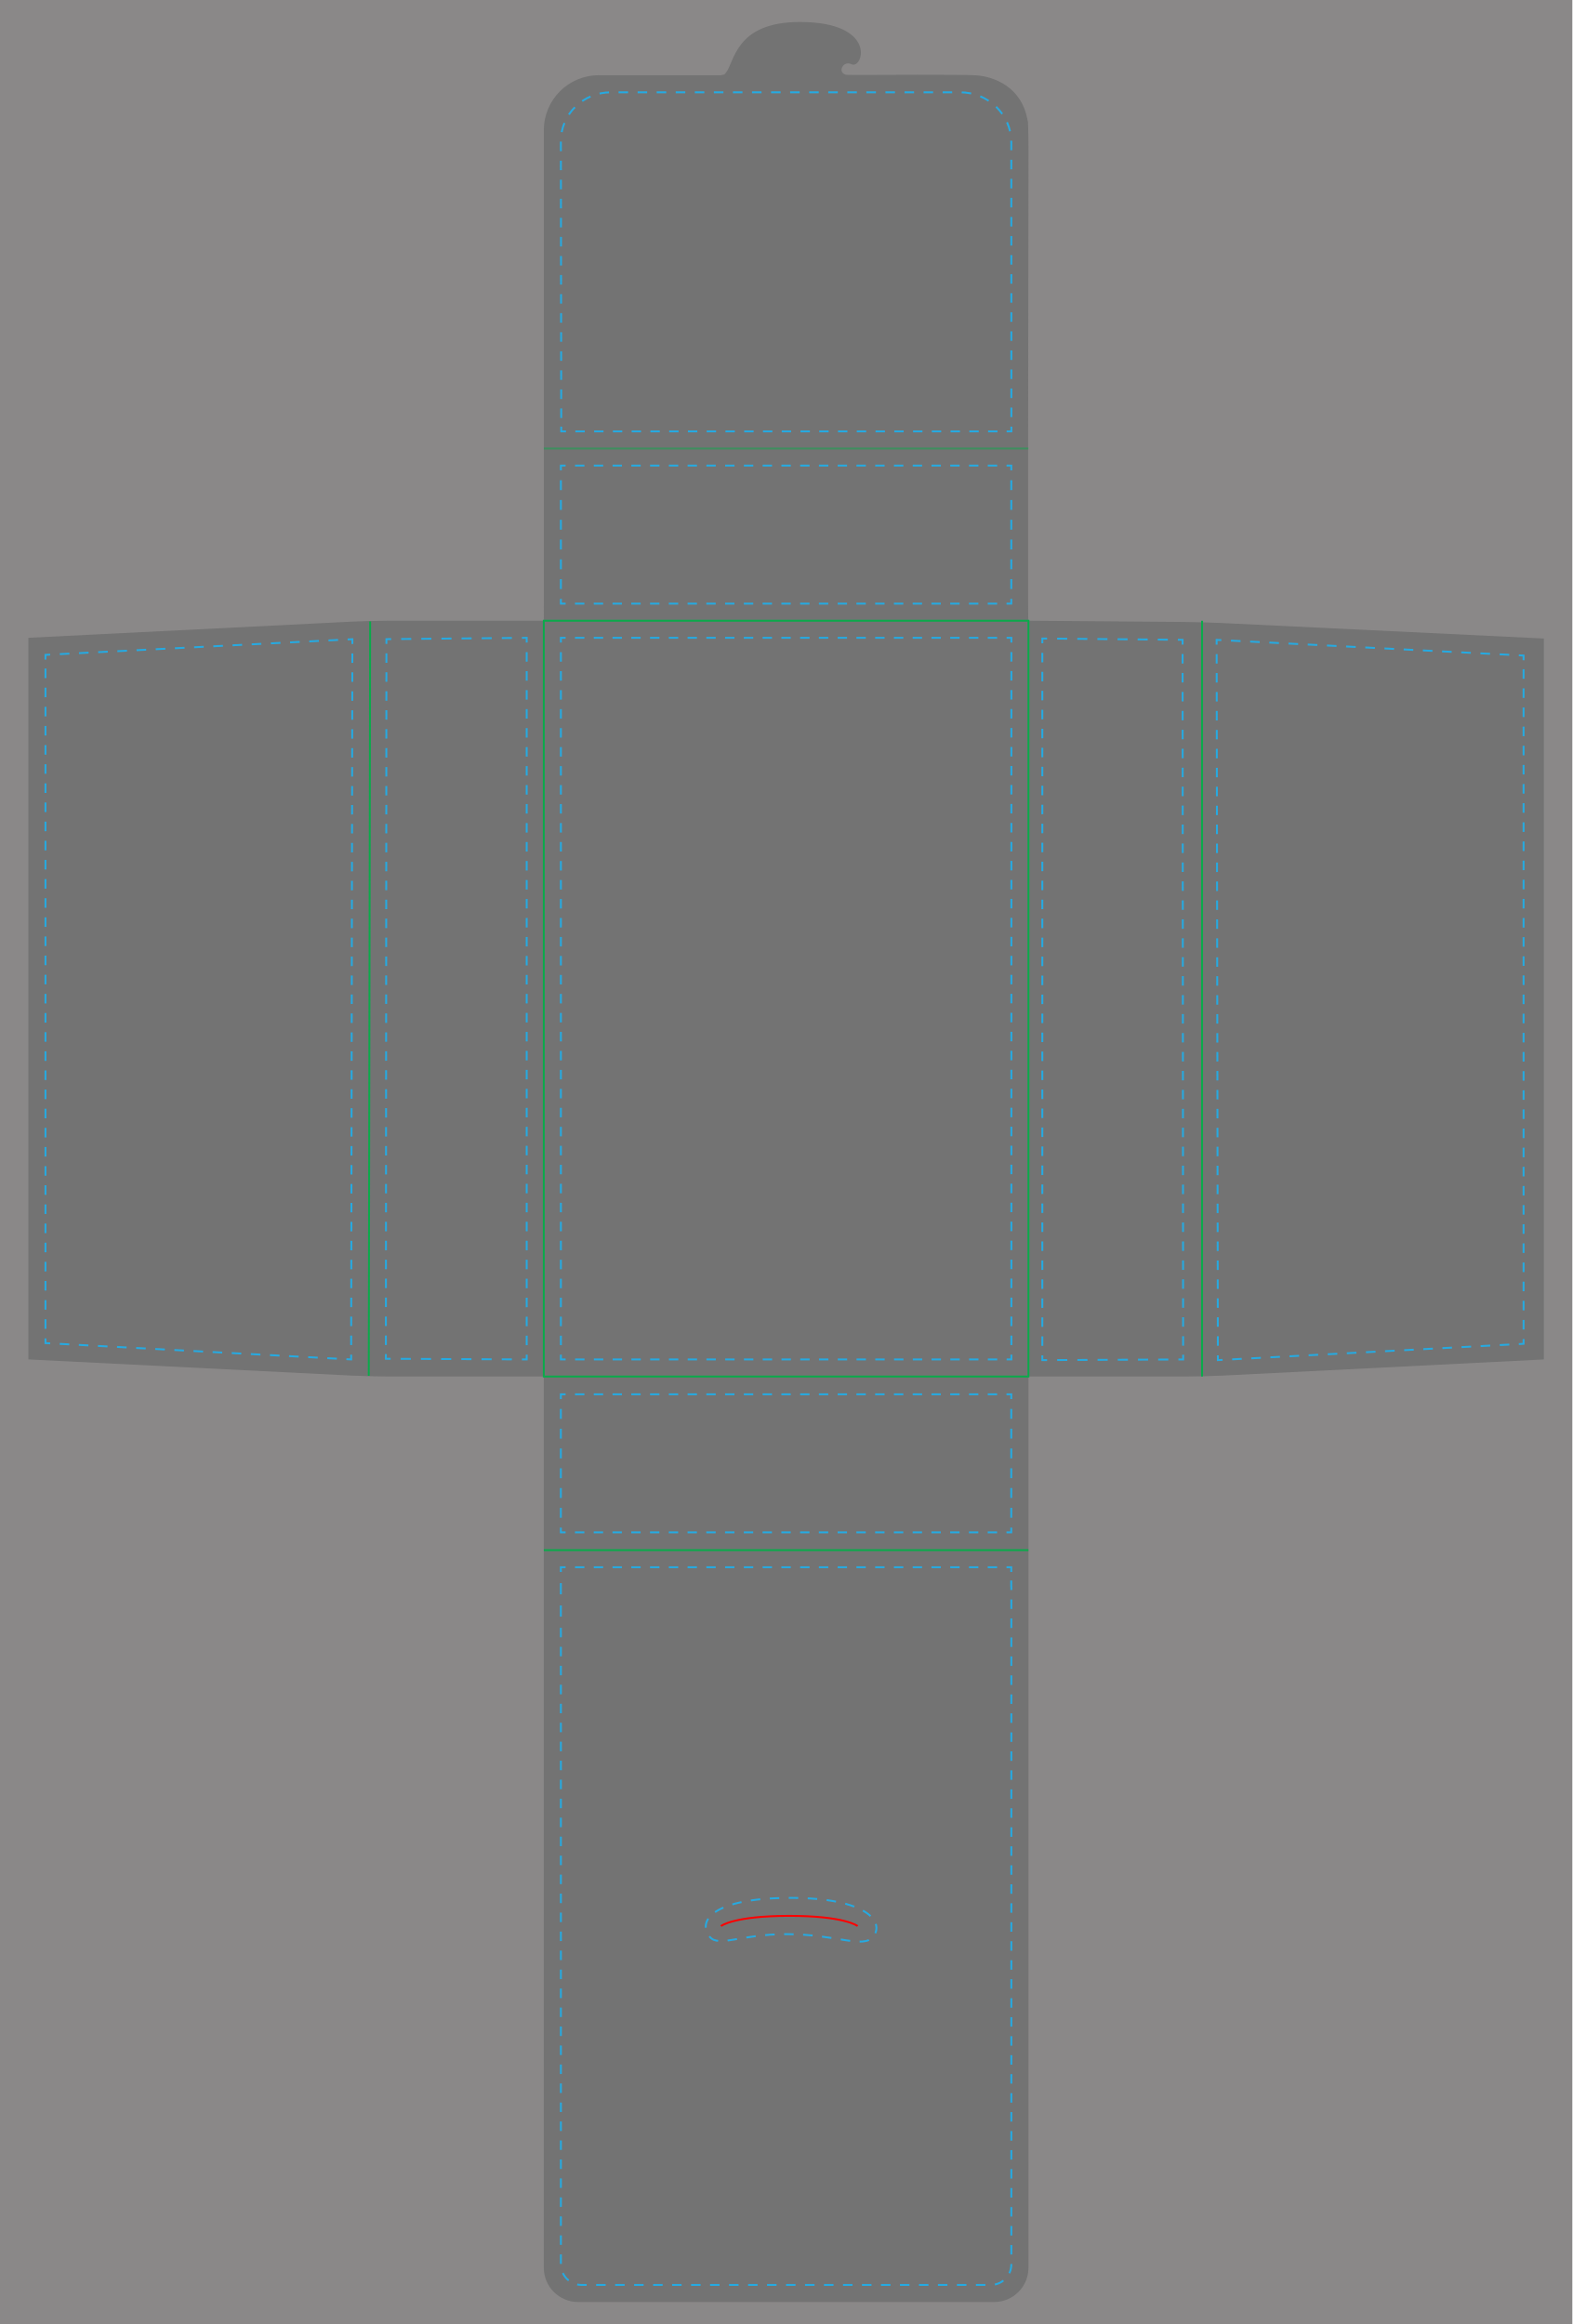
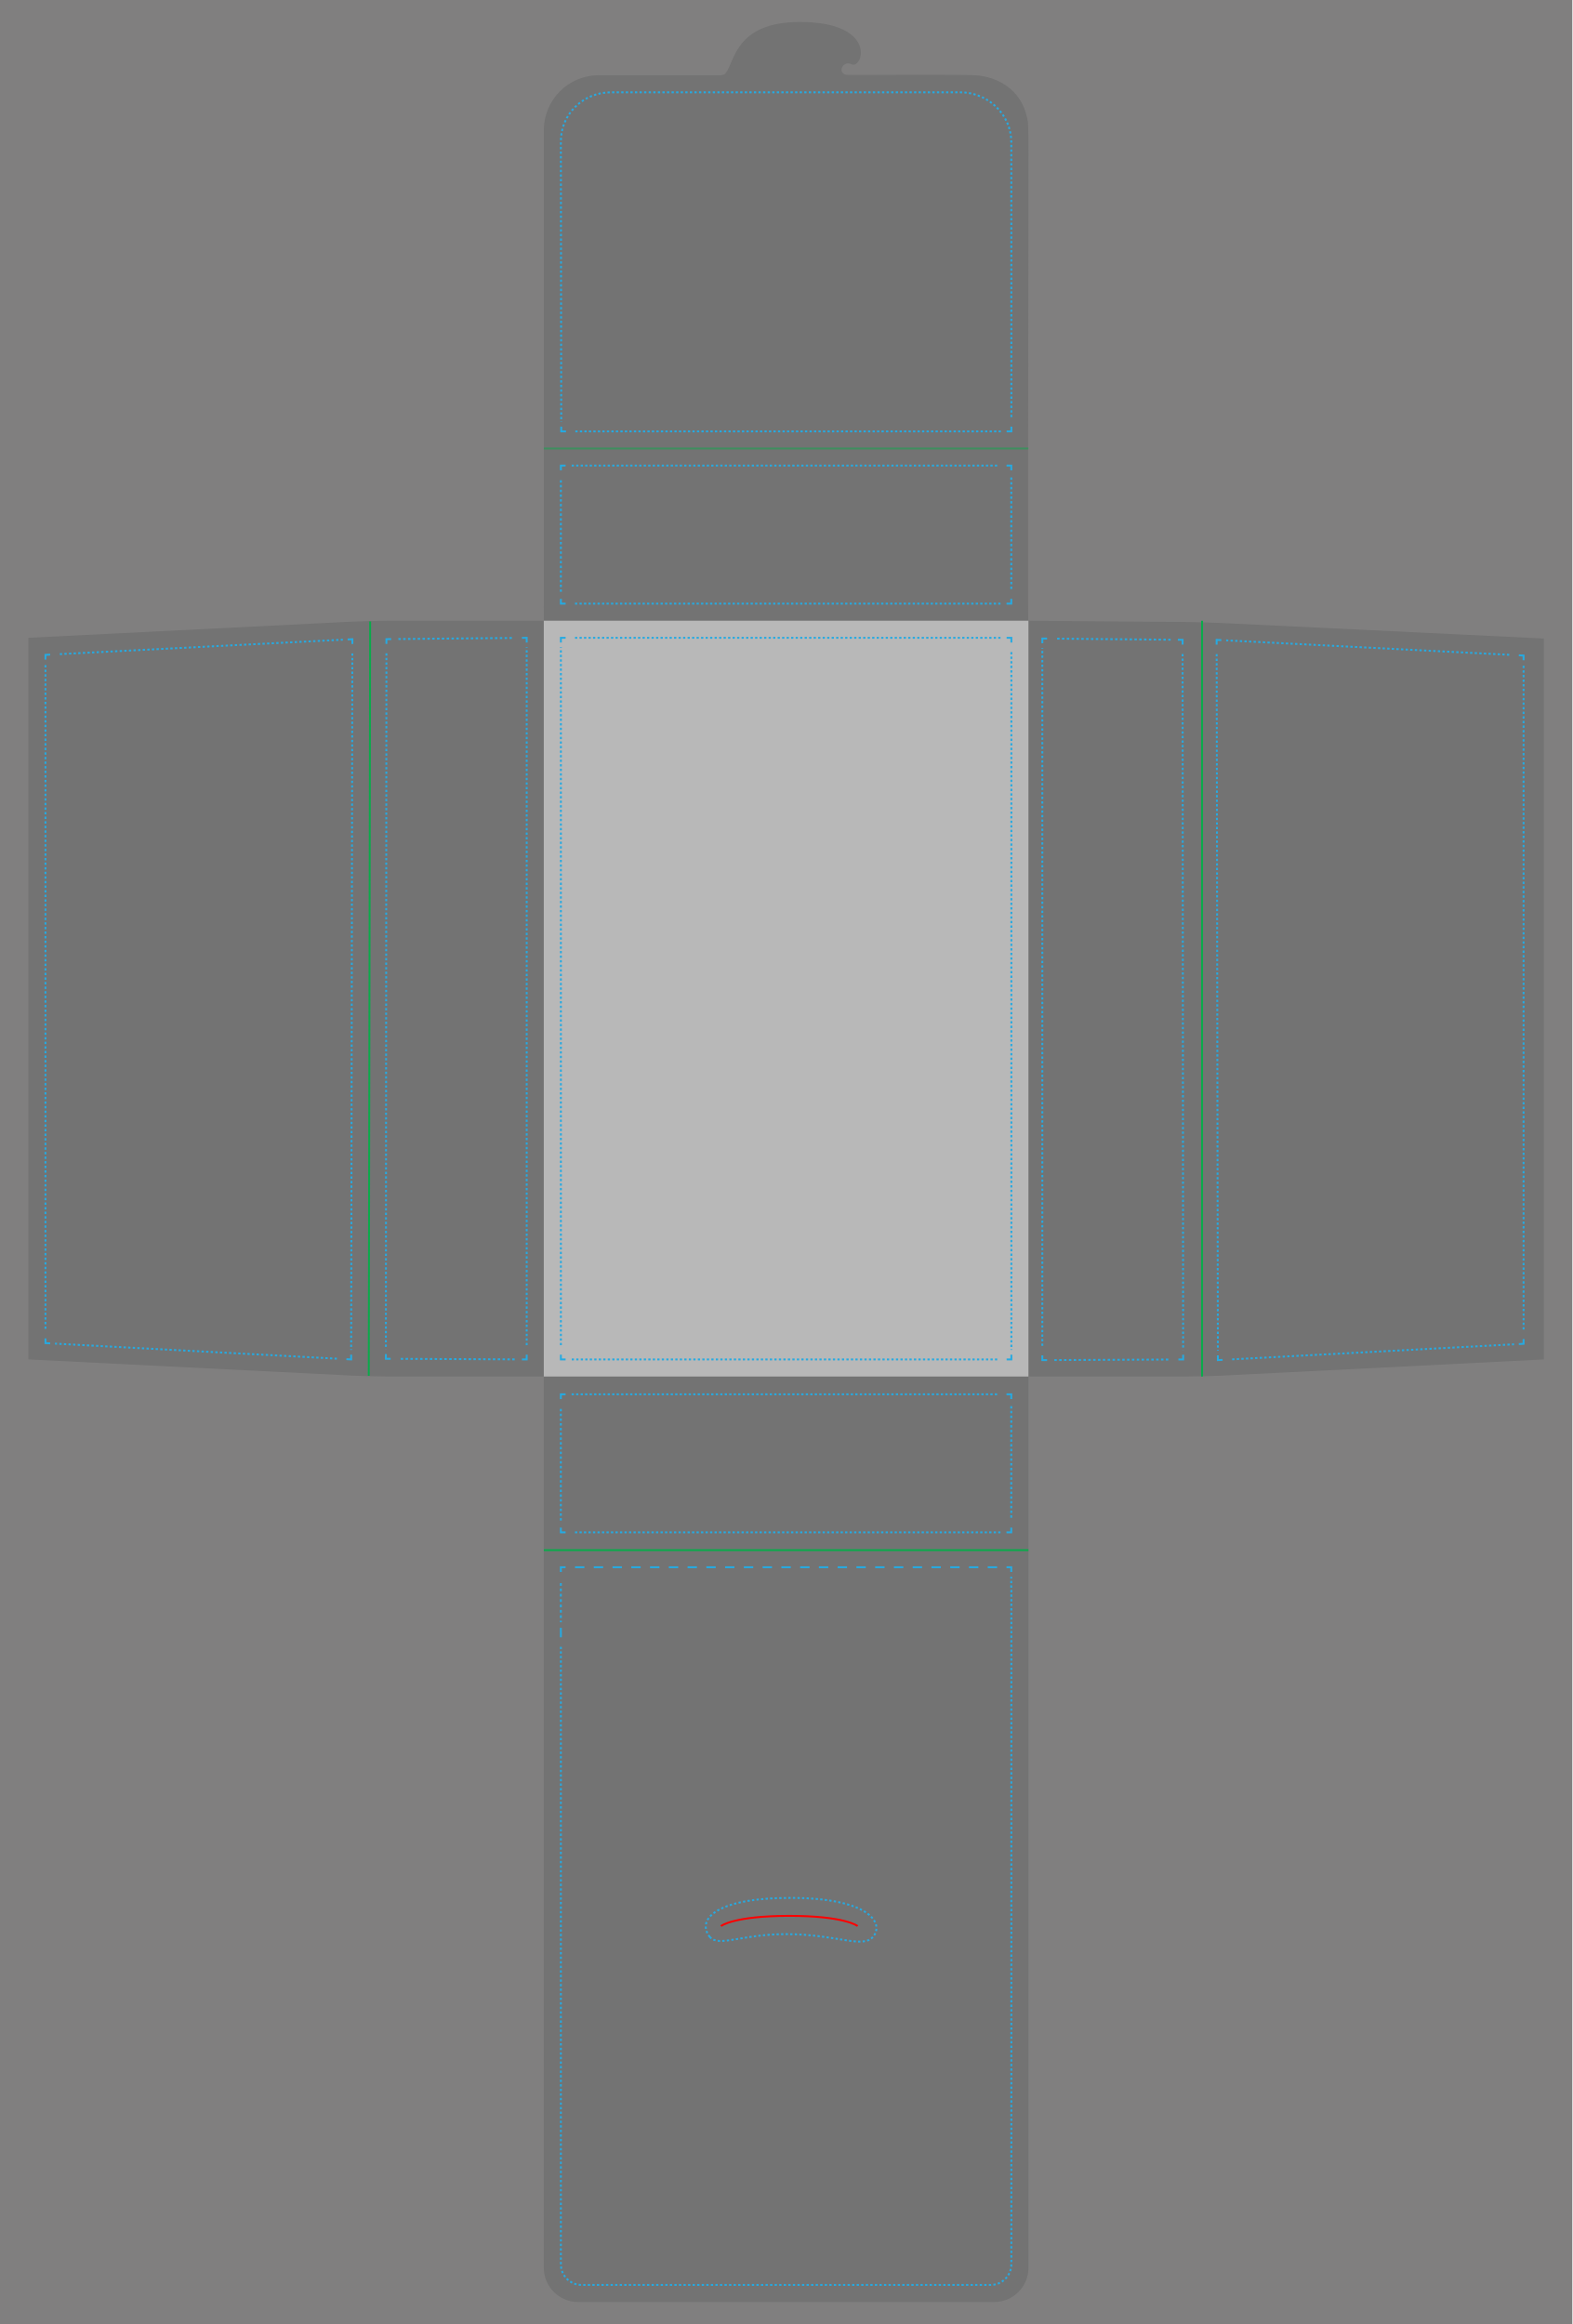
<svg xmlns="http://www.w3.org/2000/svg" viewBox="0 0 3450 5100" width="3450" height="5100" version="1.1" id="svg199">
  <defs id="defs199">
    <defs id="defs1">
      <style id="style1">.cls-1,.cls-2,.cls-3,.cls-4,.cls-5,.cls-6,.cls-7,.cls-8,.cls-9,.cls-10,.cls-11,.cls-12,.cls-13,.cls-14,.cls-15,.cls-16,.cls-17,.cls-18,.cls-19,.cls-20,.cls-21,.cls-22,.cls-23,.cls-24,.cls-25,.cls-26,.cls-27,.cls-28,.cls-29,.cls-30{fill:none;}.cls-2,.cls-3,.cls-4,.cls-5,.cls-6,.cls-7,.cls-8,.cls-9,.cls-11,.cls-12,.cls-14,.cls-15,.cls-16,.cls-17,.cls-18,.cls-19,.cls-20,.cls-21,.cls-22,.cls-23,.cls-24,.cls-25,.cls-26,.cls-27,.cls-28,.cls-29{stroke-miterlimit:10;}.cls-2,.cls-18{stroke:#0baa4b;}.cls-31,.cls-32,.cls-33,.cls-34{fill-rule:evenodd;}.cls-31,.cls-35{fill:#fff;}.cls-36,.cls-37,.cls-38,.cls-39{font-family:Arial-Black, 'Arial Black';font-weight:800;}.cls-36,.cls-38,.cls-39,.cls-40,.cls-41{fill:#231f20;}.cls-3{stroke-dasharray:5.02 5.02;}.cls-3,.cls-4,.cls-5,.cls-6,.cls-7,.cls-8,.cls-9,.cls-11,.cls-12,.cls-14,.cls-15,.cls-16,.cls-20,.cls-21,.cls-22,.cls-23,.cls-24,.cls-25,.cls-26,.cls-27,.cls-28{stroke:#26aae1;}.cls-4{stroke-dasharray:4.99 4.99;}.cls-5{stroke-dasharray:5 5;}.cls-6{stroke-dasharray:5 5;}.cls-7{stroke-dasharray:5 5;}.cls-8{stroke-dasharray:4.99 4.99;}.cls-9{stroke-dasharray:5 5;}.cls-10,.cls-13,.cls-17,.cls-29,.cls-30{stroke-width:2px;}.cls-10,.cls-30{stroke:#2ba4dd;}.cls-11{stroke-dasharray:5.88 5.88;}.cls-13{stroke:#ec2224;}.cls-37{fill:#020202;}.cls-37,.cls-38{font-size:12.75px;}.cls-32{fill:#b7d333;}.cls-14{stroke-dasharray:5.3 5.3;}.cls-15{stroke-dasharray:5.21 5.21;}.cls-16{stroke-dasharray:5.21 5.21;}.cls-42{fill:#919396;}.cls-42,.cls-43,.cls-44,.cls-41,.cls-45{font-family:Arial-BoldMT, Arial;font-weight:700;}.cls-42,.cls-43,.cls-44,.cls-45{font-size:9px;}.cls-46{fill:#d0d1d2;}.cls-17{stroke:#0ea94b;}.cls-18,.cls-40{opacity:.5;}.cls-47{letter-spacing:0em;}.cls-19{stroke:red;}.cls-48{font-size:12.36px;}.cls-49{font-size:14.83px;}.cls-39{font-size:30px;}.cls-50{letter-spacing:0em;}.cls-20{stroke-dasharray:4.94 4.94;}.cls-21{stroke-dasharray:4.94 4.94;}.cls-22{stroke-dasharray:4.94 4.94;}.cls-23{stroke-dasharray:4.94 4.94;}.cls-24{stroke-dasharray:4.94 4.94;}.cls-25{stroke-dasharray:5.06 5.06;}.cls-43{fill:#2ba4dd;}.cls-26{stroke-dasharray:5.32 5.32;}.cls-27{stroke-dasharray:5.04 5.04;}.cls-28{stroke-dasharray:5.04 5.04;}.cls-29{stroke:#929395;}.cls-44{fill:#0baa4b;}.cls-30{stroke-dasharray:4.99 4.99;}.cls-51{letter-spacing:-.02em;}.cls-52{letter-spacing:-.02em;}.cls-53{letter-spacing:-.02em;}.cls-54{letter-spacing:-.02em;}.cls-55{letter-spacing:-.02em;}.cls-56{letter-spacing:-.02em;}.cls-57{letter-spacing:-.06em;}.cls-58{letter-spacing:-.04em;}.cls-59{letter-spacing:-.04em;}.cls-60{letter-spacing:-.03em;}.cls-61{letter-spacing:-.03em;}.cls-62{letter-spacing:-.03em;}.cls-63{letter-spacing:-.03em;}.cls-64{letter-spacing:0em;}.cls-65,.cls-34{fill:#4e494b;}.cls-41{font-size:10px;}.cls-66{letter-spacing:.03em;}.cls-67{letter-spacing:.02em;}.cls-68{letter-spacing:.05em;}.cls-45{fill:#eb222a;}.cls-69{letter-spacing:.01em;}</style>
    </defs>
  </defs>
-   <path class="cls-40" d="M -1.38e-5,-2.04e-5 V 5100 H 3450 V -2.04e-5 Z" id="path1" style="stroke-width:4.167" />
+   <path class="cls-40" d="M -1.38e-5,-2.04e-5 V 5100 H 3450 V -2.04e-5 Z" id="path1" style="stroke-width:4.167;fill:#0f0d0e;fill-opacity:1" />
  <path class="cls-19" d="m 1313.625,165.125 c -66.375,0 -120.208,53.833 -120.208,120.208 v 657.208 c 0,22.917 0,60.417 0,83.333 V 1320.5 c 0,22.917 0,41.667 -0.083,41.667 h -41.75 c 0,0 -297.667,0 -297.667,0 -22.917,0 -60.417,0.917 -83.292,2.083 l -707.792,35.375 c -0.333,0 -0.583,0.292 -0.583,0.625 v 1582.792 c 0,0 0.083,0.208 0.208,0.208 13.5,0.667 708.208,35.417 708.208,35.417 22.875,1.125 60.375,2.083 83.292,2.083 h 339.125 c 0,0 0.208,0.083 0.208,0.208 v 339.125 c 0,22.917 0,60.417 0,83.333 v 1533.125 c 0,41.542 33.667,75.208 75.208,75.208 h 913.083 c 41.542,0 75.208,-33.667 75.208,-75.208 v -1533.125 c 0,-22.917 0,-60.417 0,-83.333 v -339.125 c 0,0 0.083,-0.208 0.208,-0.208 9.792,0 343.667,0 343.667,0 22.917,0 60.417,-0.958 83.292,-2.083 l 703.667,-35.375 c 0,0 0.208,-0.083 0.208,-0.208 V 1401.5 c 0,0 -0.125,-0.292 -0.25,-0.292 l -706.583,-34 c -22.875,-1.083 -60.375,-2.167 -83.292,-2.333 l -299.167,-2.375 c -22.917,-0.167 -41.875,-0.333 -42.083,-0.333 -0.208,0 -0.417,-18.75 -0.417,-41.667 v -294.625 c 0,-22.917 0,-60.417 0.042,-83.333 l 0.75,-612 c 0,-22.917 -0.458,-50.792 -1.042,-61.875 L 2254,259.708 c -13.375,-67.292 -70.25,-91.625 -112.5,-94.458 -29.667,-2 -237.125,-0.833 -237.125,-0.833 -22.917,0.125 -44.458,0 -47.917,-0.25 l -2.25,-0.833 c -16.542,-6.125 -3.5,-31.125 14.208,-22.375 24.958,12.292 59.167,-92.583 -113.25,-92.708 -143.625,-0.083 -143.292,90.208 -162.917,112.083 l -2.792,3.125 c -4,0.875 -7.292,1.583 -7.292,1.625 0,0 -18.75,0 -41.667,0 h -226.708 z" id="clipping" style="stroke-width:4.167;fill:#737373;fill-opacity:1;stroke:none;stroke-dasharray:none" />
-   <g id="Safe_Zones_copy" transform="matrix(4.166667,0,0,4.166667,-1.38e-5,-2.04e-5)">
-     <polyline class="cls-12" points="530.12 335.92 532.62 335.92 532.62 338.42" id="polyline157" />
-     <line class="cls-5" x1="532.62" y1="343.43" x2="532.62" y2="710.98" id="line157" />
-     <polyline class="cls-12" points="532.62 713.48 532.62 715.98 530.12 715.98" id="polyline158" />
-     <line class="cls-20" x1="525.18" y1="715.98" x2="300.35" y2="715.98" id="line158" />
-     <polyline class="cls-12" points="297.88 715.98 295.38 715.98 295.38 713.48" id="polyline159" />
-     <line class="cls-6" x1="295.38" y1="708.48" x2="295.38" y2="340.92" id="line159" />
-     <polyline class="cls-12" points="295.38 338.42 295.38 335.92 297.88 335.92" id="polyline160" />
-     <line class="cls-20" x1="302.82" y1="335.92" x2="527.65" y2="335.92" id="line160" />
-     <polyline class="cls-12" points="206.01 336.59 203.51 336.62 203.5 339.12" id="polyline161" />
-     <line class="cls-4" x1="203.5" y1="344.1" x2="203.22" y2="710.64" id="line161" />
-     <polyline class="cls-12" points="203.22 713.14 203.22 715.64 205.72 715.65" id="polyline162" />
-     <line class="cls-26" x1="211.04" y1="715.67" x2="272.22" y2="715.96" id="line162" />
-     <polyline class="cls-12" points="274.88 715.97 277.38 715.98 277.38 713.48" id="polyline163" />
-     <line class="cls-6" x1="277.38" y1="708.48" x2="277.38" y2="340.92" id="line163" />
-     <polyline class="cls-12" points="277.38 338.42 277.38 335.92 274.88 335.95" id="polyline164" />
-     <line class="cls-14" x1="269.58" y1="336" x2="208.66" y2="336.57" id="line164" />
-     <polyline class="cls-12" points="183.08 336.78 185.58 336.65 185.57 339.15" id="polyline165" />
-     <line class="cls-8" x1="185.56" y1="344.14" x2="184.93" y2="710.99" id="line165" />
-     <polyline class="cls-12" points="184.93 713.48 184.93 715.98 182.43 715.85" id="polyline166" />
-     <line class="cls-28" x1="177.4" y1="715.58" x2="28.95" y2="707.66" id="line166" />
-     <polyline class="cls-12" points="26.43 707.52 23.94 707.39 23.94 704.89" id="polyline167" />
-     <line class="cls-27" x1="23.94" y1="699.86" x2="23.94" y2="349.91" id="line167" />
-     <polyline class="cls-12" points="23.94 347.4 23.94 344.9 26.43 344.77" id="polyline168" />
-     <line class="cls-25" x1="31.49" y1="344.51" x2="180.55" y2="336.91" id="line168" />
-     <polyline class="cls-12" points="620.3 336.95 622.8 336.98 622.8 339.48" id="polyline169" />
-     <line class="cls-4" x1="622.8" y1="344.46" x2="623.08" y2="711" id="line169" />
-     <polyline class="cls-12" points="623.09 713.5 623.09 716 620.59 716.01" id="polyline170" />
-     <line class="cls-26" x1="615.27" y1="716.03" x2="554.09" y2="716.32" id="line170" />
-     <polyline class="cls-12" points="551.43 716.33 548.93 716.34 548.93 713.84" id="polyline171" />
-     <line class="cls-6" x1="548.93" y1="708.84" x2="548.93" y2="341.29" id="line171" />
-     <polyline class="cls-12" points="548.93 338.79 548.93 336.29 551.43 336.31" id="polyline172" />
-     <line class="cls-14" x1="556.73" y1="336.36" x2="617.65" y2="336.93" id="line172" />
-     <polyline class="cls-12" points="643.22 337.14 640.73 337.01 640.73 339.51" id="polyline173" />
-     <line class="cls-8" x1="640.74" y1="344.5" x2="641.37" y2="711.35" id="line173" />
-     <polyline class="cls-12" points="641.37 713.84 641.38 716.34 643.87 716.21" id="polyline174" />
-     <line class="cls-28" x1="648.91" y1="715.94" x2="797.35" y2="708.02" id="line174" />
-     <polyline class="cls-12" points="799.87 707.89 802.37 707.75 802.37 705.25" id="polyline175" />
-     <line class="cls-27" x1="802.37" y1="700.22" x2="802.37" y2="350.28" id="line175" />
-     <polyline class="cls-12" points="802.37 347.76 802.37 345.26 799.87 345.13" id="polyline176" />
-     <line class="cls-25" x1="794.82" y1="344.87" x2="645.75" y2="337.27" id="line176" />
-     <polyline class="cls-12" points="295.38 315.42 295.38 317.92 297.88 317.92" id="polyline177" />
-     <line class="cls-23" x1="302.82" y1="317.92" x2="527.61" y2="317.92" id="line177" />
-     <polyline class="cls-12" points="530.08 317.92 532.58 317.92 532.58 315.42" id="polyline178" />
-     <line class="cls-16" x1="532.58" y1="310.22" x2="532.58" y2="250.32" id="line178" />
-     <polyline class="cls-12" points="532.58 247.71 532.58 245.21 530.08 245.21" id="polyline179" />
-     <line class="cls-22" x1="525.14" y1="245.21" x2="300.35" y2="245.21" id="line179" />
-     <polyline class="cls-12" points="297.88 245.21 295.38 245.21 295.38 247.71" id="polyline180" />
-     <line class="cls-15" x1="295.38" y1="252.92" x2="295.38" y2="312.82" id="line180" />
-     <polyline class="cls-12" points="295.57 224.71 295.57 227.21 298.07 227.21" id="polyline181" />
-     <line class="cls-24" x1="303.01" y1="227.21" x2="527.65" y2="227.21" id="line181" />
-     <polyline class="cls-12" points="530.12 227.21 532.62 227.21 532.62 224.71" id="polyline182" />
-     <path class="cls-3" d="M 532.62,219.69 532.59,74.96 c 0,-14.55 -12.07,-26.34 -26.95,-26.34 H 321.68 c -14.54,0 -26.33,11.53 -26.31,25.74 l 0.19,147.83" id="path182" />
-     <polyline class="cls-12" points="295.36 804.56 295.36 807.06 297.86 807.06" id="polyline183" />
-     <line class="cls-23" x1="302.8" y1="807.06" x2="527.59" y2="807.06" id="line183" />
-     <polyline class="cls-12" points="530.06 807.06 532.56 807.06 532.56 804.56" id="polyline184" />
-     <line class="cls-16" x1="532.56" y1="799.35" x2="532.56" y2="739.45" id="line184" />
-     <polyline class="cls-12" points="532.56 736.85 532.56 734.35 530.06 734.35" id="polyline185" />
-     <line class="cls-22" x1="525.12" y1="734.35" x2="300.33" y2="734.35" id="line185" />
-     <polyline class="cls-12" points="297.86 734.35 295.36 734.35 295.36 736.85" id="polyline186" />
-     <line class="cls-15" x1="295.36" y1="742.06" x2="295.36" y2="801.95" id="line186" />
-     <path class="cls-9" d="m 373.81,1020.1 c 4.62,5.65 16.37,-1.43 40.19,-1.43 26.89,0 40.6,8.03 45.96,1.19 5.69,-7.27 -2.63,-20.28 -43.61,-20.28 -40.98,0 -49.38,12.15 -42.54,20.51 z" id="path186" />
-     <polyline class="cls-12" points="532.56 827.93 532.56 825.43 530.06 825.43" id="polyline187" />
-     <polyline class="cls-21" points="525.12 825.43 521.75 825.43 306.24 825.43 300.33 825.43" id="polyline188" />
-     <polyline class="cls-12" points="297.86 825.43 295.36 825.43 295.36 827.93" id="polyline189" />
-     <line class="cls-11" x1="295.36" y1="833.81" x2="295.36" y2="854.4" id="line189" />
-     <polyline class="cls-12" points="295.36 857.34 295.36 859.84 295.38 859.84 295.38 862.34" id="polyline190" />
-     <path class="cls-7" d="m 295.38,867.33 v 325.23 c 0,6 4.86,10.86 10.86,10.86 h 215.51 c 6,0 10.86,-4.86 10.86,-10.86 V 836.29 c 0,-0.38 -0.02,-0.76 -0.06,-1.13 v -4.74" id="path190" />
-   </g>
+   <rect class="cls-2" x="1193.25" y="1362.167" width="1063.5" height="1658.583" id="actualSize" style="stroke-width:4.167;stroke:none;fill:#b8b8b8;fill-opacity:1" />
+   <polyline class="cls-12" points="530.12 335.92 532.62 335.92 532.62 338.42" id="polyline157" transform="matrix(4.166667,0,0,4.166667,-1.38e-5,-2.04e-5)" />
+   <line class="cls-5" x1="2219.25" y1="1430.958" x2="2219.25" y2="2962.416" id="line157" style="stroke-width:4.167" />
+   <polyline class="cls-12" points="532.62 713.48 532.62 715.98 530.12 715.98" id="polyline158" transform="matrix(4.166667,0,0,4.166667,-1.38e-5,-2.04e-5)" />
+   <line class="cls-20" x1="2188.25" y1="2983.25" x2="1251.458" y2="2983.25" id="line158" style="stroke-width:4.167" />
+   <polyline class="cls-12" points="297.88 715.98 295.38 715.98 295.38 713.48" id="polyline159" transform="matrix(4.166667,0,0,4.166667,-1.38e-5,-2.04e-5)" />
+   <line class="cls-6" x1="1230.75" y1="2952" x2="1230.75" y2="1420.5" id="line159" style="stroke-width:4.167" />
+   <polyline class="cls-12" points="295.38 338.42 295.38 335.92 297.88 335.92" id="polyline160" transform="matrix(4.166667,0,0,4.166667,-1.38e-5,-2.04e-5)" />
+   <line class="cls-20" x1="1261.75" y1="1399.667" x2="2198.542" y2="1399.667" id="line160" style="stroke-width:4.167" />
+   <polyline class="cls-12" points="206.01 336.59 203.51 336.62 203.5 339.12" id="polyline161" transform="matrix(4.166667,0,0,4.166667,-1.38e-5,-2.04e-5)" />
+   <line class="cls-4" x1="847.917" y1="1433.75" x2="846.75" y2="2961" id="line161" style="stroke-width:4.167" />
+   <polyline class="cls-12" points="203.22 713.14 203.22 715.64 205.72 715.65" id="polyline162" transform="matrix(4.166667,0,0,4.166667,-1.38e-5,-2.04e-5)" />
+   <line class="cls-26" x1="879.333" y1="2981.958" x2="1134.25" y2="2983.167" id="line162" style="stroke-width:4.167" />
+   <polyline class="cls-12" points="274.88 715.97 277.38 715.98 277.38 713.48" id="polyline163" transform="matrix(4.166667,0,0,4.166667,-1.38e-5,-2.04e-5)" />
+   <line class="cls-6" x1="1155.75" y1="2952" x2="1155.75" y2="1420.5" id="line163" style="stroke-width:4.167" />
+   <polyline class="cls-12" points="277.38 338.42 277.38 335.92 274.88 335.95" id="polyline164" transform="matrix(4.166667,0,0,4.166667,-1.38e-5,-2.04e-5)" />
+   <line class="cls-14" x1="1123.25" y1="1400" x2="869.417" y2="1402.375" id="line164" style="stroke-width:4.167" />
+   <polyline class="cls-12" points="183.08 336.78 185.58 336.65 185.57 339.15" id="polyline165" transform="matrix(4.166667,0,0,4.166667,-1.38e-5,-2.04e-5)" />
+   <line class="cls-8" x1="773.167" y1="1433.917" x2="770.542" y2="2962.458" id="line165" style="stroke-width:4.167" />
+   <polyline class="cls-12" points="184.93 713.48 184.93 715.98 182.43 715.85" id="polyline166" transform="matrix(4.166667,0,0,4.166667,-1.38e-5,-2.04e-5)" />
+   <line class="cls-28" x1="739.167" y1="2981.584" x2="120.625" y2="2948.583" id="line166" style="stroke-width:4.167" />
+   <polyline class="cls-12" points="26.43 707.52 23.94 707.39 23.94 704.89" id="polyline167" transform="matrix(4.166667,0,0,4.166667,-1.38e-5,-2.04e-5)" />
+   <line class="cls-27" x1="99.75" y1="2916.083" x2="99.75" y2="1457.958" id="line167" style="stroke-width:4.167" />
+   <polyline class="cls-12" points="23.94 347.4 23.94 344.9 26.43 344.77" id="polyline168" transform="matrix(4.166667,0,0,4.166667,-1.38e-5,-2.04e-5)" />
+   <line class="cls-25" x1="131.208" y1="1435.458" x2="752.292" y2="1403.792" id="line168" style="stroke-width:4.167" />
+   <polyline class="cls-12" points="620.3 336.95 622.8 336.98 622.8 339.48" id="polyline169" transform="matrix(4.166667,0,0,4.166667,-1.38e-5,-2.04e-5)" />
+   <line class="cls-4" x1="2595" y1="1435.25" x2="2596.167" y2="2962.5" id="line169" style="stroke-width:4.167" />
+   <polyline class="cls-12" points="623.09 713.5 623.09 716 620.59 716.01" id="polyline170" transform="matrix(4.166667,0,0,4.166667,-1.38e-5,-2.04e-5)" />
+   <line class="cls-26" x1="2563.625" y1="2983.459" x2="2308.709" y2="2984.667" id="line170" style="stroke-width:4.167" />
+   <polyline class="cls-12" points="551.43 716.33 548.93 716.34 548.93 713.84" id="polyline171" transform="matrix(4.166667,0,0,4.166667,-1.38e-5,-2.04e-5)" />
+   <line class="cls-6" x1="2287.208" y1="2953.5" x2="2287.208" y2="1422.042" id="line171" style="stroke-width:4.167" />
+   <polyline class="cls-12" points="548.93 338.79 548.93 336.29 551.43 336.31" id="polyline172" transform="matrix(4.166667,0,0,4.166667,-1.38e-5,-2.04e-5)" />
+   <line class="cls-14" x1="2319.708" y1="1401.5" x2="2573.542" y2="1403.875" id="line172" style="stroke-width:4.167" />
+   <polyline class="cls-12" points="643.22 337.14 640.73 337.01 640.73 339.51" id="polyline173" transform="matrix(4.166667,0,0,4.166667,-1.38e-5,-2.04e-5)" />
+   <line class="cls-8" x1="2669.75" y1="1435.417" x2="2672.375" y2="2963.958" id="line173" style="stroke-width:4.167" />
+   <polyline class="cls-12" points="641.37 713.84 641.38 716.34 643.87 716.21" id="polyline174" transform="matrix(4.166667,0,0,4.166667,-1.38e-5,-2.04e-5)" />
+   <line class="cls-28" x1="2703.791" y1="2983.083" x2="3322.291" y2="2950.084" id="line174" style="stroke-width:4.167" />
+   <polyline class="cls-12" points="799.87 707.89 802.37 707.75 802.37 705.25" id="polyline175" transform="matrix(4.166667,0,0,4.166667,-1.38e-5,-2.04e-5)" />
+   <line class="cls-27" x1="3343.208" y1="2917.583" x2="3343.208" y2="1459.5" id="line175" style="stroke-width:4.167" />
+   <polyline class="cls-12" points="802.37 347.76 802.37 345.26 799.87 345.13" id="polyline176" transform="matrix(4.166667,0,0,4.166667,-1.38e-5,-2.04e-5)" />
+   <line class="cls-25" x1="3311.75" y1="1436.958" x2="2690.625" y2="1405.292" id="line176" style="stroke-width:4.167" />
+   <polyline class="cls-12" points="295.38 315.42 295.38 317.92 297.88 317.92" id="polyline177" transform="matrix(4.166667,0,0,4.166667,-1.38e-5,-2.04e-5)" />
+   <line class="cls-23" x1="1261.75" y1="1324.667" x2="2198.375" y2="1324.667" id="line177" style="stroke-width:4.167" />
+   <polyline class="cls-12" points="530.08 317.92 532.58 317.92 532.58 315.42" id="polyline178" transform="matrix(4.166667,0,0,4.166667,-1.38e-5,-2.04e-5)" />
+   <line class="cls-16" x1="2219.084" y1="1292.583" x2="2219.084" y2="1043" id="line178" style="stroke-width:4.167" />
+   <polyline class="cls-12" points="532.58 247.71 532.58 245.21 530.08 245.21" id="polyline179" transform="matrix(4.166667,0,0,4.166667,-1.38e-5,-2.04e-5)" />
+   <line class="cls-22" x1="2188.084" y1="1021.708" x2="1251.458" y2="1021.708" id="line179" style="stroke-width:4.167" />
+   <polyline class="cls-12" points="297.88 245.21 295.38 245.21 295.38 247.71" id="polyline180" transform="matrix(4.166667,0,0,4.166667,-1.38e-5,-2.04e-5)" />
+   <line class="cls-15" x1="1230.75" y1="1053.833" x2="1230.75" y2="1303.417" id="line180" style="stroke-width:4.167" />
+   <polyline class="cls-12" points="295.57 224.71 295.57 227.21 298.07 227.21" id="polyline181" transform="matrix(4.166667,0,0,4.166667,-1.38e-5,-2.04e-5)" />
+   <line class="cls-24" x1="1262.542" y1="946.708" x2="2198.542" y2="946.708" id="line181" style="stroke-width:4.167" />
+   <polyline class="cls-12" points="530.12 227.21 532.62 227.21 532.62 224.71" id="polyline182" transform="matrix(4.166667,0,0,4.166667,-1.38e-5,-2.04e-5)" />
+   <path class="cls-3" d="m 2219.25,915.375 -0.125,-603.042 c 0,-60.625 -50.292,-109.75 -112.292,-109.75 h -766.5 c -60.583,0 -109.708,48.042 -109.625,107.25 l 0.792,615.958" id="path182" style="stroke-width:4.167" />
+   <polyline class="cls-12" points="295.36 804.56 295.36 807.06 297.86 807.06" id="polyline183" transform="matrix(4.166667,0,0,4.166667,-1.38e-5,-2.04e-5)" />
+   <line class="cls-23" x1="1261.667" y1="3362.75" x2="2198.292" y2="3362.75" id="line183" style="stroke-width:4.167" />
+   <polyline class="cls-12" points="530.06 807.06 532.56 807.06 532.56 804.56" id="polyline184" transform="matrix(4.166667,0,0,4.166667,-1.38e-5,-2.04e-5)" />
+   <line class="cls-16" x1="2219" y1="3330.625" x2="2219" y2="3081.042" id="line184" style="stroke-width:4.167" />
+   <polyline class="cls-12" points="532.56 736.85 532.56 734.35 530.06 734.35" id="polyline185" transform="matrix(4.166667,0,0,4.166667,-1.38e-5,-2.04e-5)" />
+   <line class="cls-22" x1="2188" y1="3059.791" x2="1251.375" y2="3059.791" id="line185" style="stroke-width:4.167" />
+   <polyline class="cls-12" points="297.86 734.35 295.36 734.35 295.36 736.85" id="polyline186" transform="matrix(4.166667,0,0,4.166667,-1.38e-5,-2.04e-5)" />
+   <line class="cls-15" x1="1230.667" y1="3091.917" x2="1230.667" y2="3341.459" id="line186" style="stroke-width:4.167" />
+   <path class="cls-9" d="m 1557.542,4250.417 c 19.25,23.542 68.208,-5.958 167.458,-5.958 112.042,0 169.167,33.458 191.5,4.958 23.708,-30.292 -10.958,-84.5 -181.708,-84.5 -170.75,0 -205.75,50.625 -177.25,85.458 z" id="path186" style="stroke-width:4.167" />
+   <polyline class="cls-12" points="532.56 827.93 532.56 825.43 530.06 825.43" id="polyline187" transform="matrix(4.166667,0,0,4.166667,-1.38e-5,-2.04e-5)" />
+   <polyline class="cls-21" points="525.12 825.43 521.75 825.43 306.24 825.43 300.33 825.43" id="polyline188" transform="matrix(4.166667,0,0,4.166667,-1.38e-5,-2.04e-5)" />
+   <polyline class="cls-12" points="297.86 825.43 295.36 825.43 295.36 827.93" id="polyline189" transform="matrix(4.166667,0,0,4.166667,-1.38e-5,-2.04e-5)" />
+   <line class="cls-11" x1="1230.667" y1="3474.208" x2="1230.667" y2="3560" id="line189" style="stroke-width:4.167" />
+   <polyline class="cls-12" points="295.36 857.34 295.36 859.84 295.38 859.84 295.38 862.34" id="polyline190" transform="matrix(4.166667,0,0,4.166667,-1.38e-5,-2.04e-5)" />
+   <path class="cls-7" d="M 1230.75,3613.875 V 4969 c 0,25 20.25,45.25 45.25,45.25 h 897.958 c 25,0 45.25,-20.25 45.25,-45.25 V 3484.542 c 0,-1.583 -0.083,-3.167 -0.25,-4.708 v -19.75" id="path190" style="stroke-width:4.167" />
  <line class="cls-18" x1="1193.25" y1="984.208" x2="2256.75" y2="984.208" id="line190" style="stroke-width:4.167" />
  <line class="cls-2" x1="1193.25" y1="3401.75" x2="2256.75" y2="3401.75" id="line191" style="stroke-width:4.167" />
  <line class="cls-2" x1="812.25" y1="1363.708" x2="809.208" y2="3019.25" id="line192" style="stroke-width:4.167" />
  <line class="cls-2" x1="2637.75" y1="1362.208" x2="2637.75" y2="3020.75" id="line193" style="stroke-width:4.167" />
-   <rect class="cls-2" x="1193.25" y="1362.167" width="1063.5" height="1658.583" id="rect193" style="stroke-width:4.167" />
  <path id="Curved_slice" class="cls-19" d="m 1581.958,4226.792 c 0,0 27.25,-22.458 150,-22.458 122.75,0 150,22.458 150,22.458" style="stroke-width:4.167" />
</svg>
